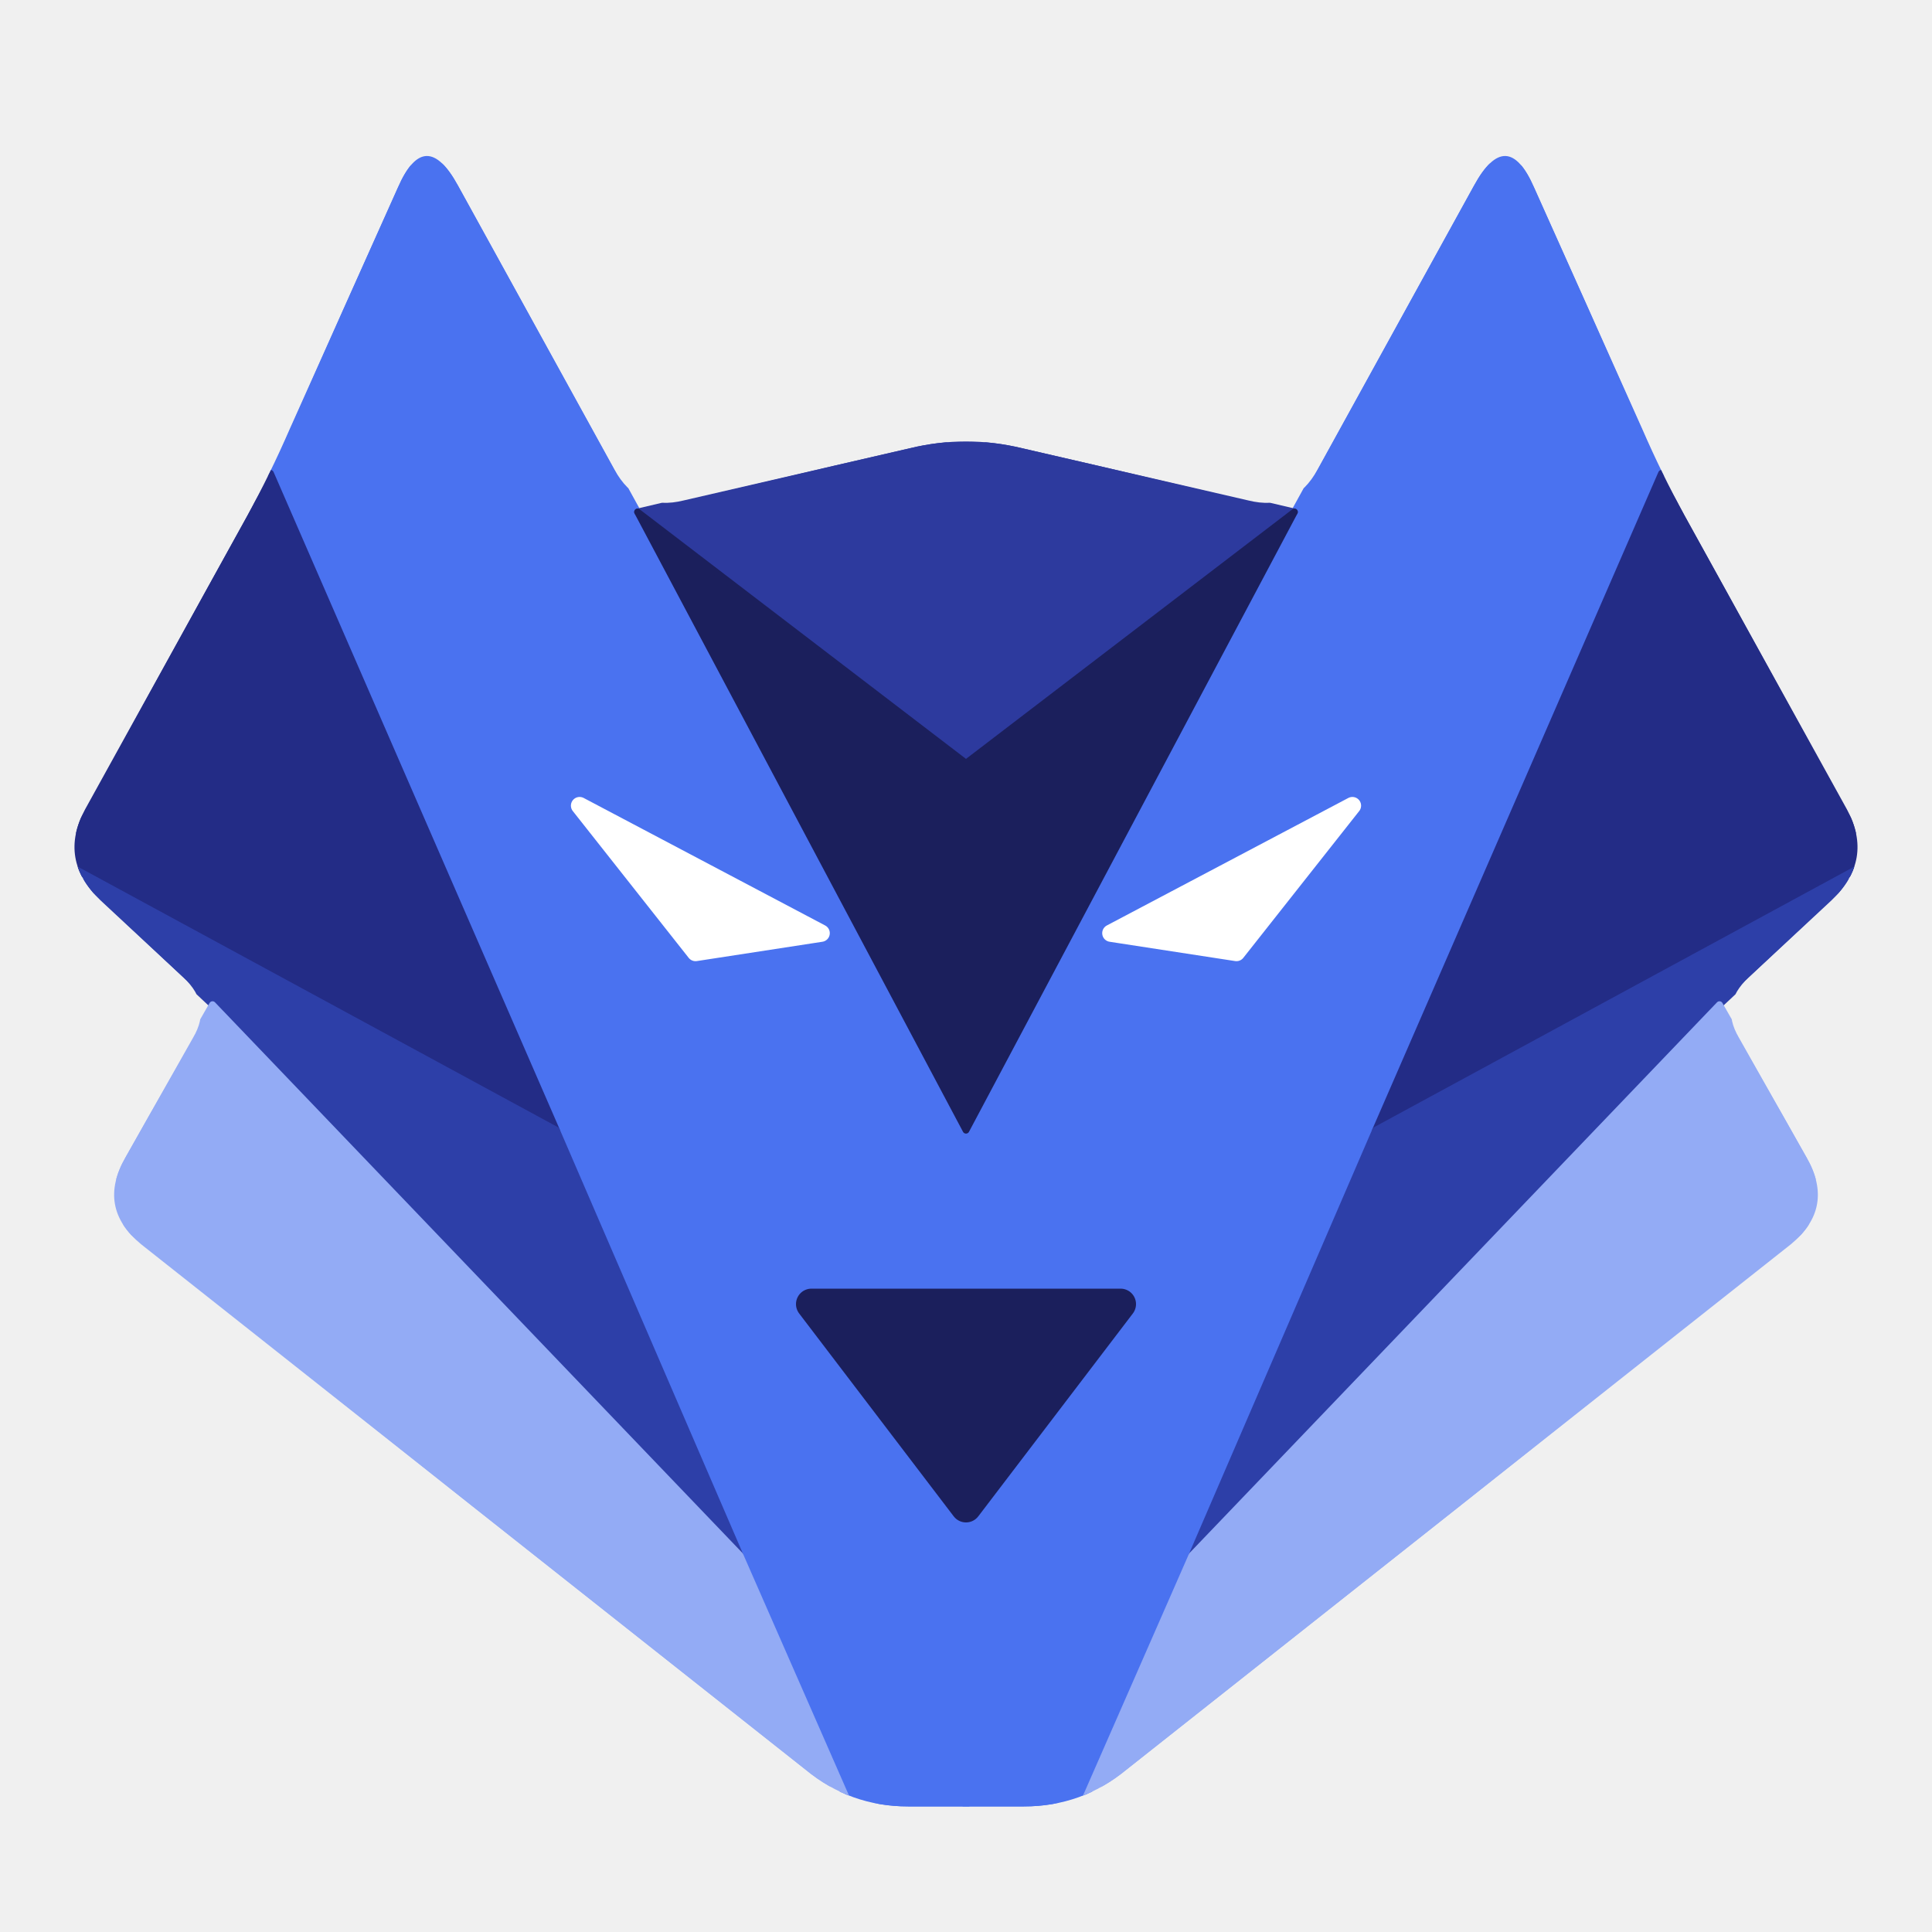
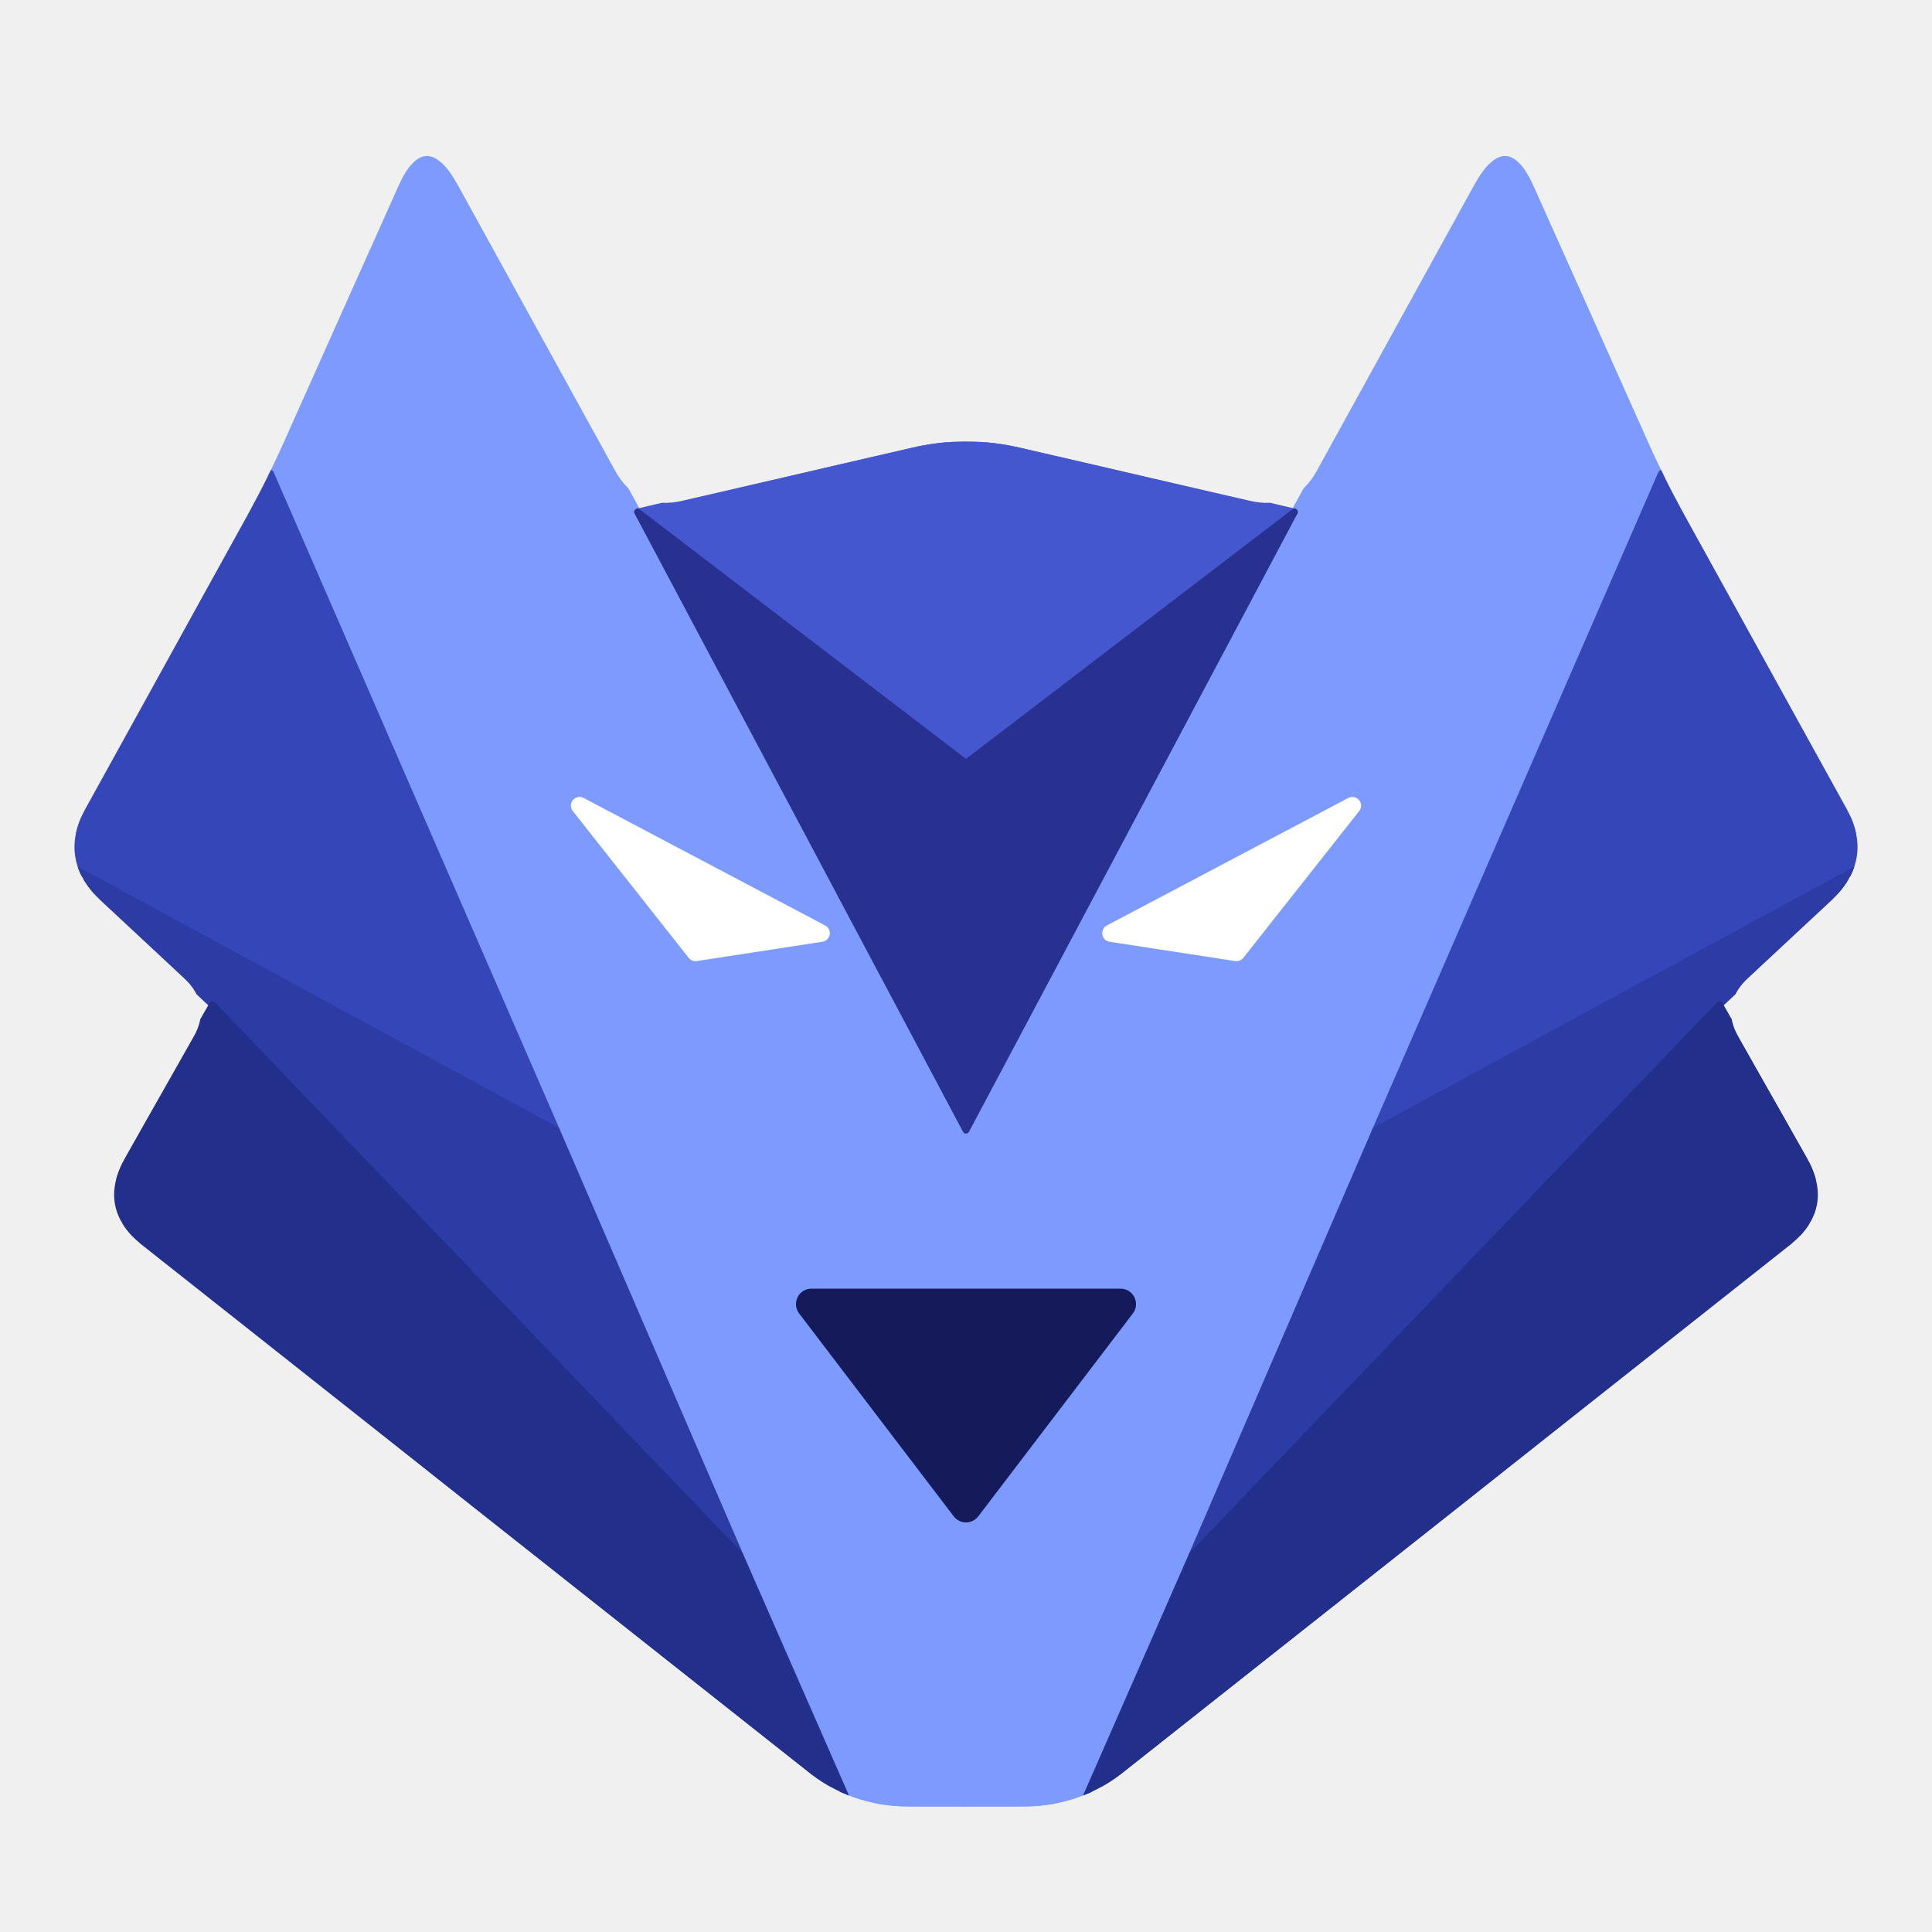
<svg xmlns="http://www.w3.org/2000/svg" viewBox="0 -2.5 100 100">
-   <style>.wolf-v{fill:#4A72F0;stroke:#4A72F0}.wolf-cheek{fill:#232C86;stroke:#232C86}.wolf-cheekLow{fill:#2D3FA8;stroke:#2D3FA8}.wolf-jaw{fill:#93ABF5;stroke:#93ABF5}.wolf-browTop{fill:#2D3A9E;stroke:#2D3A9E}.wolf-brow{fill:#1B1F5C;stroke:#1B1F5C}.wolf-nose{fill:#1B1F5C;stroke:#1B1F5C}.wolf-eye{fill:#FFFFFF;stroke:#FFFFFF}@media (prefers-color-scheme: dark){.wolf-v{fill:#7D9BFF;stroke:#7D9BFF}.wolf-cheek{fill:#3446B8;stroke:#3446B8}.wolf-cheekLow{fill:#2C3CA4;stroke:#2C3CA4}.wolf-jaw{fill:#22308C;stroke:#22308C}.wolf-browTop{fill:#4557CF;stroke:#4557CF}.wolf-brow{fill:#28318F;stroke:#28318F}.wolf-nose{fill:#141A5A;stroke:#141A5A}.wolf-eye{fill:#FFFFFF;stroke:#FFFFFF}}</style>
+   <style>.wolf-v{fill:#7D9BFF;stroke:#7D9BFF}.wolf-cheek{fill:#3446B8;stroke:#3446B8}.wolf-cheekLow{fill:#2C3CA4;stroke:#2C3CA4}.wolf-jaw{fill:#22308C;stroke:#22308C}.wolf-browTop{fill:#4557CF;stroke:#4557CF}.wolf-brow{fill:#28318F;stroke:#28318F}.wolf-nose{fill:#141A5A;stroke:#141A5A}.wolf-eye{fill:#FFFFFF;stroke:#FFFFFF}</style>
  <defs>
    <clipPath id="univrs-outline">
      <path d="M20.6 7.2Q22 4 23.7 7.1L31.8 21.8Q33 24 35.4 23.4L47.1 20.7Q50 20 52.9 20.7L64.6 23.4Q67 24 68.2 21.8L76.3 7.1Q78 4 79.4 7.2L85 19.7Q86 22 87.2 24.2L95.6 39.4Q97 42 94.8 44.1L90.5 48.1Q89 49.5 90 51.2L93.5 57.4Q95 60 92.7 61.9L58.3 89.1Q56 91 53 91L47 91Q44 91 41.7 89.1L7.3 61.9Q5 60 6.5 57.4L10 51.2Q11 49.5 9.5 48.1L5.2 44.1Q3 42 4.4 39.4L12.8 24.2Q14 22 15 19.7Z" />
    </clipPath>
  </defs>
  <g clip-path="url(#univrs-outline)">
    <polygon points="22,4 33,24 50,56 50,91 44,91 14,22" class="wolf-v" stroke-width="0.35" stroke-linejoin="round" />
    <polygon points="78,4 67,24 50,56 50,91 56,91 86,22" class="wolf-v" stroke-width="0.35" stroke-linejoin="round" />
    <polygon points="14,22 3,42 28.8,56" class="wolf-cheek" stroke-width="0.35" stroke-linejoin="round" />
    <polygon points="86,22 97,42 71.2,56" class="wolf-cheek" stroke-width="0.35" stroke-linejoin="round" />
    <polygon points="3,42 11,49.5 38.3,78 28.8,56" class="wolf-cheekLow" stroke-width="0.35" stroke-linejoin="round" />
    <polygon points="97,42 89,49.5 61.7,78 71.2,56" class="wolf-cheekLow" stroke-width="0.35" stroke-linejoin="round" />
    <polygon points="11,49.5 5,60 44,91 38.3,78" class="wolf-jaw" stroke-width="0.35" stroke-linejoin="round" />
    <polygon points="89,49.5 95,60 56,91 61.7,78" class="wolf-jaw" stroke-width="0.35" stroke-linejoin="round" />
    <polygon points="33,24 50,20 67,24 50,37" class="wolf-browTop" stroke-width="0.35" stroke-linejoin="round" />
    <polygon points="33,24 50,37 67,24 50,56" class="wolf-brow" stroke-width="0.35" stroke-linejoin="round" />
    <polygon points="42,65 58,65 50,75.5" class="wolf-nose" stroke-width="1.6" stroke-linejoin="round" />
    <polygon points="30,39.2 42.5,45.8 36,46.8" class="wolf-eye" stroke-width="0.9" stroke-linejoin="round" />
    <polygon points="70,39.2 57.5,45.8 64,46.8" class="wolf-eye" stroke-width="0.9" stroke-linejoin="round" />
  </g>
</svg>
